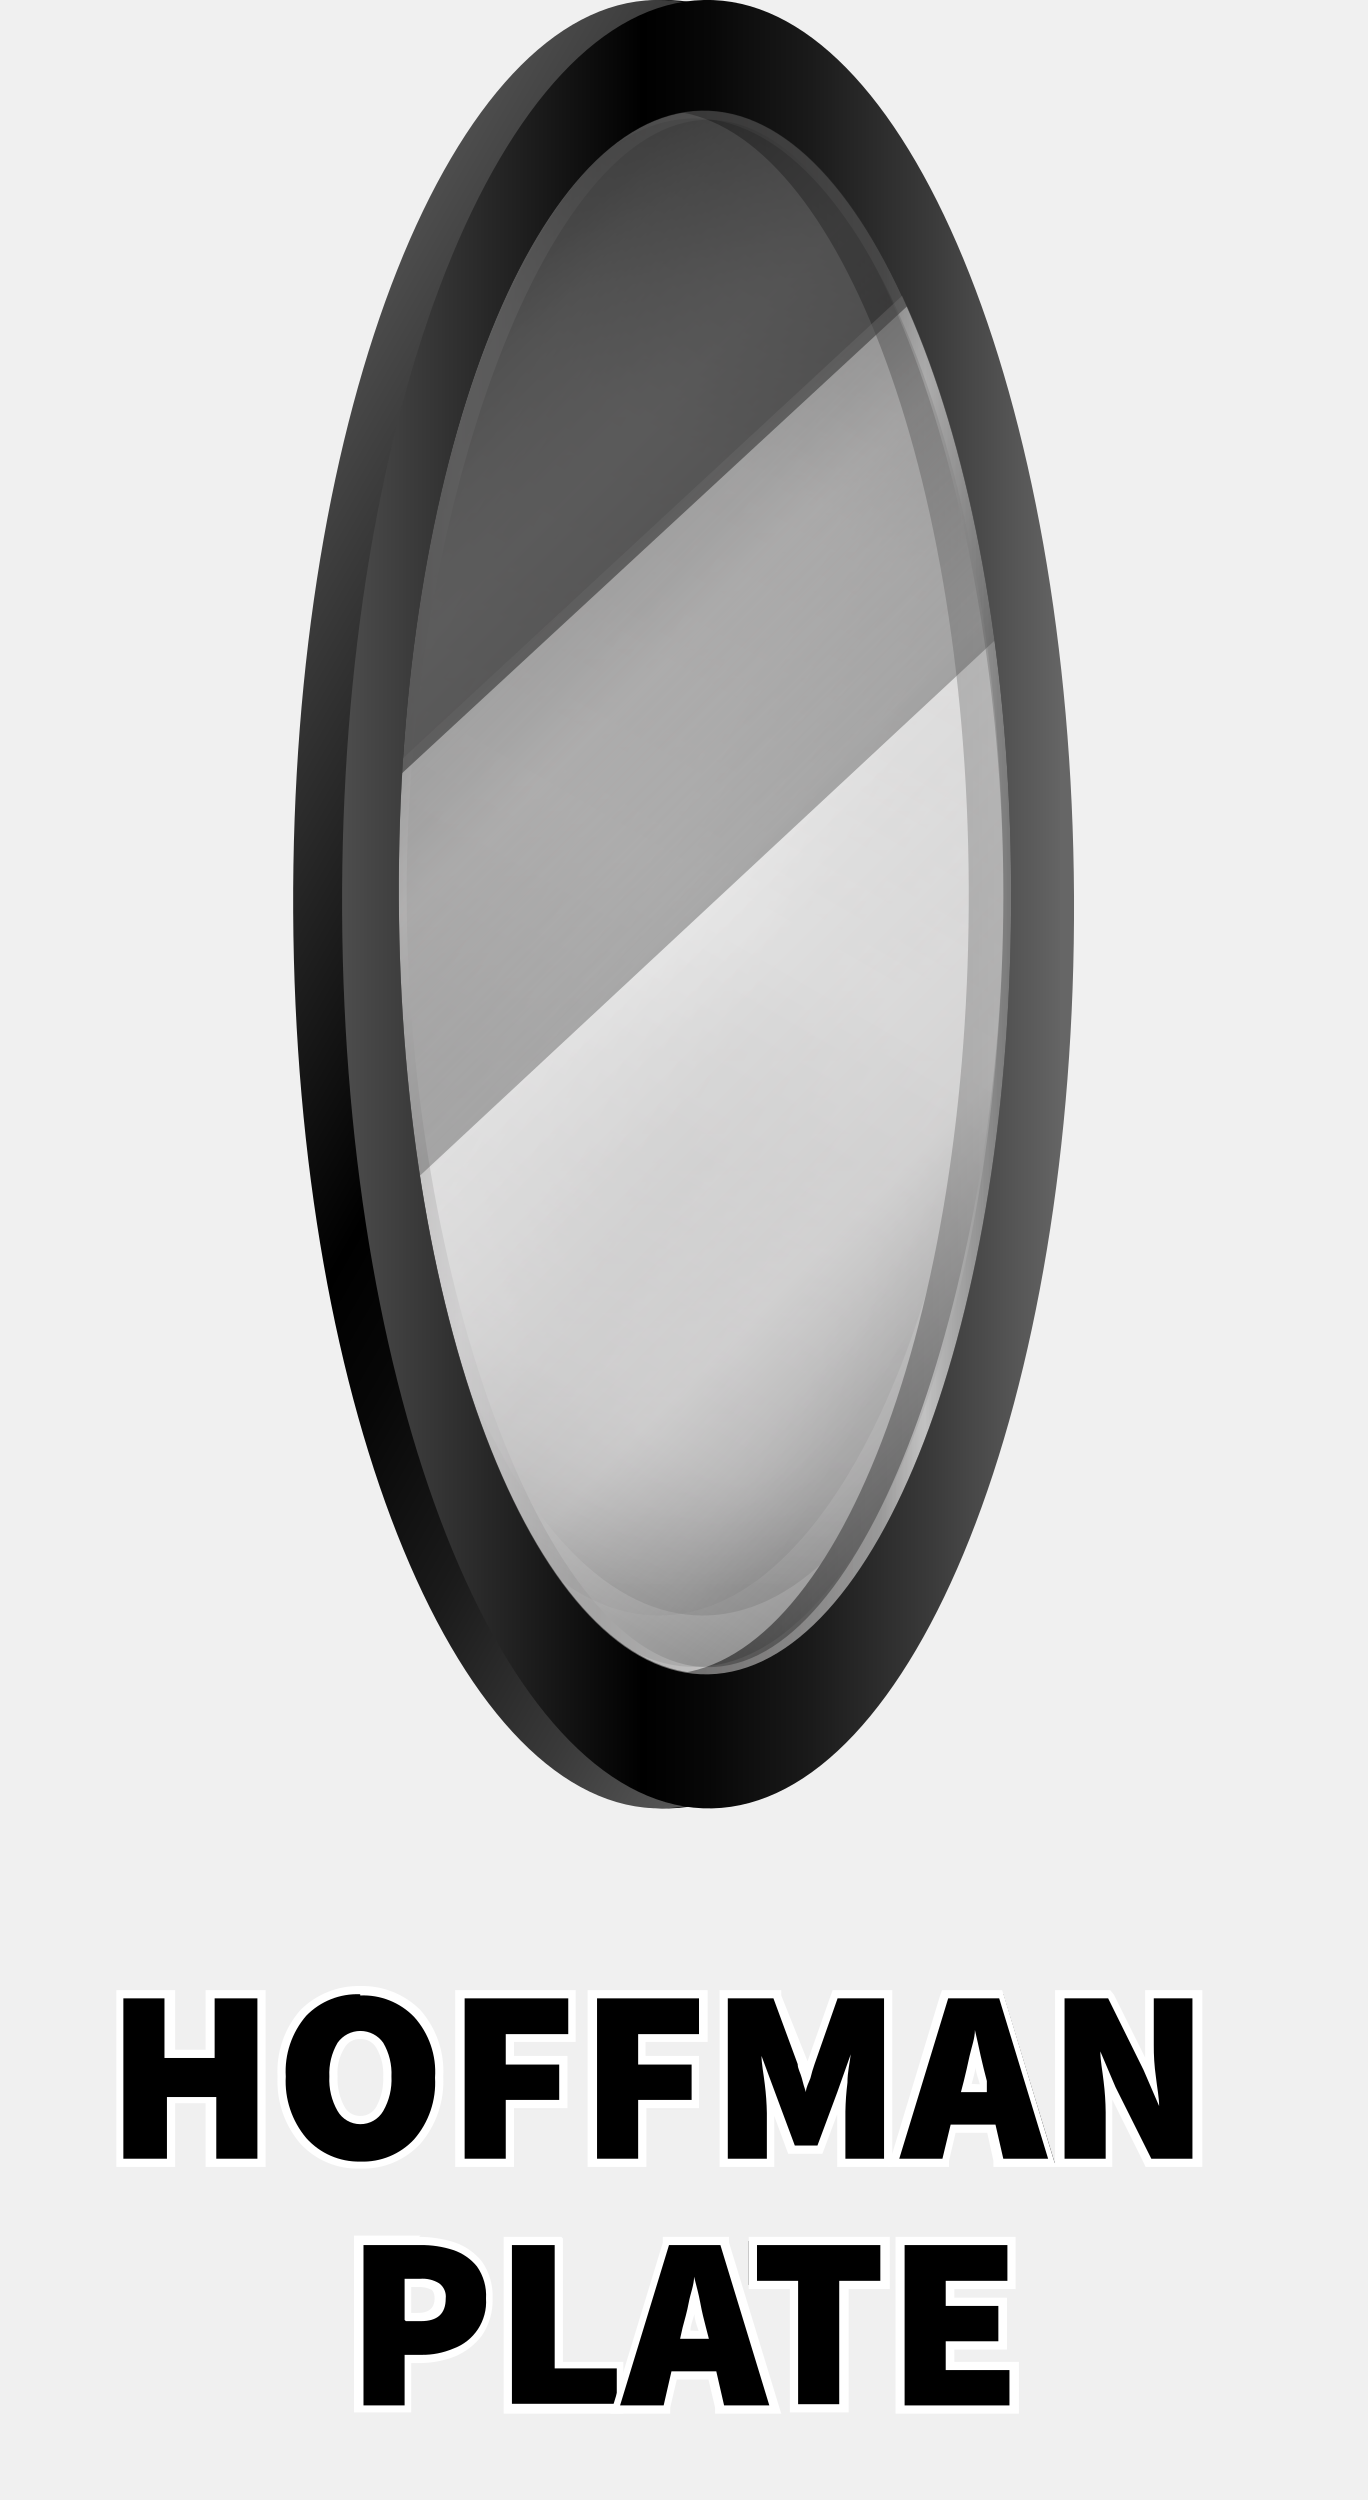
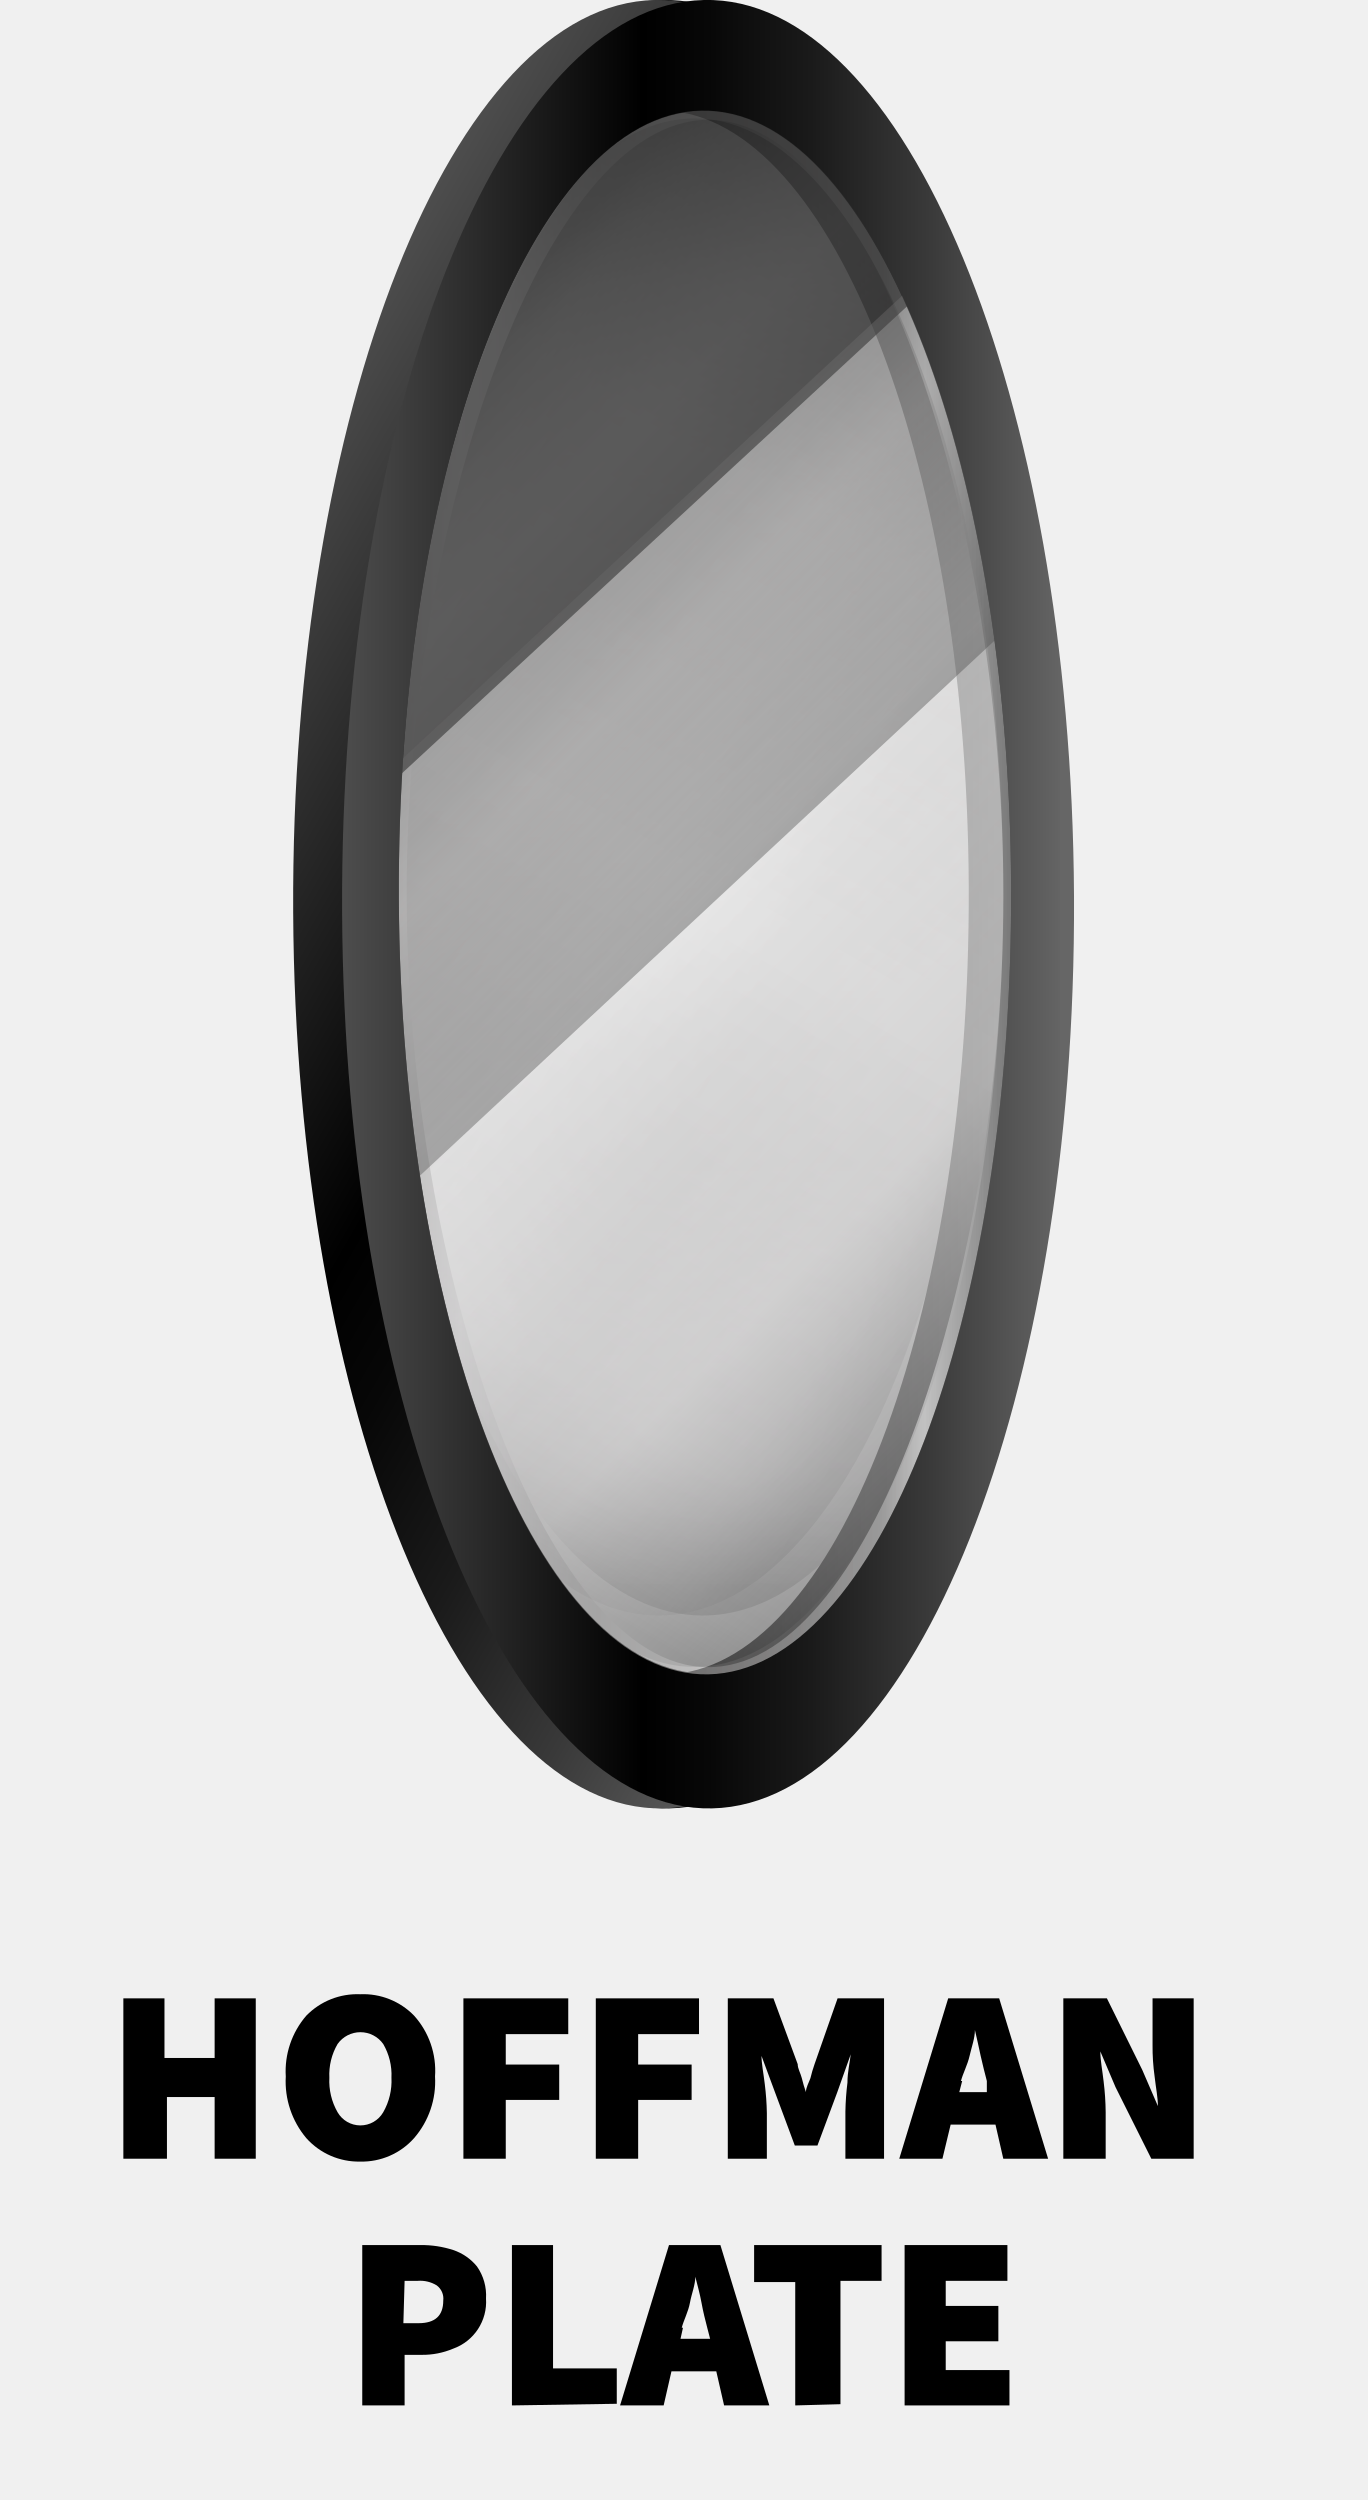
<svg xmlns="http://www.w3.org/2000/svg" xmlns:xlink="http://www.w3.org/1999/xlink" id="Layer_1" data-name="Layer 1" viewBox="0 0 33.26 60.8">
  <defs>
-     <style>.cls-1{fill:#fff;}.cls-2,.cls-9{opacity:0.65;}.cls-3{opacity:0.61;fill:url(#linear-gradient);}.cls-4{opacity:0.51;fill:url(#linear-gradient-2);}.cls-5{fill:url(#linear-gradient-3);}.cls-6,.cls-8{stroke-miterlimit:10;stroke-width:0.38px;}.cls-6{opacity:0.43;fill:url(#linear-gradient-4);stroke:url(#linear-gradient-5);}.cls-7{fill:url(#linear-gradient-6);}.cls-10,.cls-8{opacity:0.42;}.cls-8{fill:url(#linear-gradient-7);stroke:url(#linear-gradient-8);}.cls-9{fill:url(#linear-gradient-9);}.cls-10{fill:url(#linear-gradient-10);}.cls-11{fill:url(#linear-gradient-11);}</style>
+     <style>.cls-1,.cls-8{opacity:0.65;}.cls-2{opacity:0.61;fill:url(#linear-gradient);}.cls-3{opacity:0.51;fill:url(#linear-gradient-2);}.cls-4{fill:url(#linear-gradient-3);}.cls-5,.cls-7{stroke-miterlimit:10;stroke-width:0.38px;}.cls-5{opacity:0.43;fill:url(#linear-gradient-4);stroke:url(#linear-gradient-5);}.cls-6{fill:url(#linear-gradient-6);}.cls-7,.cls-9{opacity:0.42;}.cls-7{fill:url(#linear-gradient-7);stroke:url(#linear-gradient-8);}.cls-8{fill:url(#linear-gradient-9);}.cls-9{fill:url(#linear-gradient-10);}.cls-10{fill:url(#linear-gradient-11);}</style>
    <linearGradient id="linear-gradient" x1="26.23" y1="26.16" x2="5.81" y2="14.37" gradientUnits="userSpaceOnUse">
      <stop offset="0.02" stop-color="#666" />
      <stop offset="0.02" stop-color="#6e6e6e" />
      <stop offset="0.05" stop-color="#999899" />
      <stop offset="0.07" stop-color="#b8b7b8" />
      <stop offset="0.09" stop-color="#cbcacb" />
      <stop offset="0.11" stop-color="#d2d1d2" />
      <stop offset="0.18" stop-color="#c5c4c5" />
      <stop offset="0.29" stop-color="#979696" />
      <stop offset="0.33" stop-color="#919090" />
      <stop offset="0.5" stop-color="#f2f2f2" />
      <stop offset="0.78" stop-color="#c9c8c8" />
      <stop offset="0.85" stop-color="#fff" />
      <stop offset="1" stop-color="#4d4d4d" />
    </linearGradient>
    <linearGradient id="linear-gradient-2" x1="17.09" y1="39.28" x2="17.09" y2="1.25" gradientUnits="userSpaceOnUse">
      <stop offset="0.02" stop-color="#666" />
      <stop offset="0.02" stop-color="#6e6e6e" />
      <stop offset="0.05" stop-color="#999899" />
      <stop offset="0.07" stop-color="#b8b7b8" />
      <stop offset="0.09" stop-color="#cbcacb" />
      <stop offset="0.11" stop-color="#d2d1d2" />
      <stop offset="0.18" stop-color="#c5c4c5" />
      <stop offset="0.29" stop-color="#979696" />
      <stop offset="0.36" stop-color="#919090" />
      <stop offset="0.59" stop-color="#c9c8c8" />
      <stop offset="0.85" stop-color="#f2f2f2" />
      <stop offset="1" stop-color="#4d4d4d" />
    </linearGradient>
    <linearGradient id="linear-gradient-3" x1="25.1" y1="21.99" x2="7.29" y2="21.99" gradientUnits="userSpaceOnUse">
      <stop offset="0.02" stop-color="#666" />
      <stop offset="0.02" stop-color="#646464" />
      <stop offset="0.2" stop-color="#393939" />
      <stop offset="0.36" stop-color="#1a1a1a" />
      <stop offset="0.5" stop-color="#070707" />
      <stop offset="0.59" />
      <stop offset="1" stop-color="#4d4d4d" />
    </linearGradient>
    <linearGradient id="linear-gradient-4" x1="8.43" y1="36.37" x2="25.35" y2="7.06" gradientUnits="userSpaceOnUse">
      <stop offset="0.02" stop-color="#666" />
      <stop offset="0.06" stop-color="#8c8c8c" />
      <stop offset="0.11" stop-color="#abaaab" />
      <stop offset="0.15" stop-color="#bebdbe" />
      <stop offset="0.18" stop-color="#c5c4c5" />
      <stop offset="0.5" stop-color="#f2f2f2" />
      <stop offset="0.78" stop-color="#c9c8c8" />
      <stop offset="1" stop-color="#4d4d4d" />
    </linearGradient>
    <linearGradient id="linear-gradient-5" x1="9" y1="21.71" x2="24.78" y2="21.71" gradientUnits="userSpaceOnUse">
      <stop offset="0" stop-color="#a6a5a5" />
      <stop offset="0.11" stop-color="#d2d1d2" />
      <stop offset="0.18" stop-color="#c5c4c5" />
      <stop offset="0.29" stop-color="#979696" />
      <stop offset="0.33" stop-color="#919090" />
      <stop offset="0.78" stop-color="#c9c8c8" />
      <stop offset="0.85" stop-color="#fff" />
      <stop offset="1" stop-color="#797979" />
    </linearGradient>
    <linearGradient id="linear-gradient-6" x1="27.69" y1="28.74" x2="4.39" y2="15.29" xlink:href="#linear-gradient-3" />
    <linearGradient id="linear-gradient-7" x1="27.38" y1="31.87" x2="7.07" y2="11.56" gradientUnits="userSpaceOnUse">
      <stop offset="0" stop-color="#4d4d4d" />
      <stop offset="0.22" stop-color="#c9c8c8" />
      <stop offset="0.5" stop-color="#f2f2f2" />
      <stop offset="0.67" stop-color="#919090" />
      <stop offset="0.71" stop-color="#979696" />
      <stop offset="0.82" stop-color="#c5c4c5" />
      <stop offset="0.85" stop-color="#bebdbe" />
      <stop offset="0.89" stop-color="#abaaab" />
      <stop offset="0.94" stop-color="#8c8c8c" />
      <stop offset="0.98" stop-color="#666" />
    </linearGradient>
    <linearGradient id="linear-gradient-8" x1="9.51" y1="21.71" x2="24.78" y2="21.71" xlink:href="#linear-gradient-5" />
    <linearGradient id="linear-gradient-9" x1="16.27" y1="13.25" x2="10.5" y2="7.48" gradientUnits="userSpaceOnUse">
      <stop offset="0" stop-color="#1a1a1a" />
      <stop offset="0.98" stop-color="#1a1a1a" />
    </linearGradient>
    <linearGradient id="linear-gradient-10" x1="19.27" y1="20.56" x2="13.46" y2="14.74" gradientUnits="userSpaceOnUse">
      <stop offset="0" stop-color="#4d4d4d" />
      <stop offset="0.67" stop-color="#919090" />
      <stop offset="0.98" stop-color="#666" />
    </linearGradient>
    <linearGradient id="linear-gradient-11" x1="26.13" y1="21.99" x2="8.32" y2="21.99" xlink:href="#linear-gradient-3" />
  </defs>
-   <polygon points="5.12 52.6 5.12 51.05 4.16 51.05 4.16 52.6 2.93 52.6 2.93 48.5 4.16 48.5 4.16 49.95 5.12 49.95 5.12 48.5 6.36 48.5 6.36 52.6 5.12 52.6" />
-   <path class="cls-1" d="M6.26,48.6v3.9h-1V51H4.06V52.5H3V48.6h1v1.45H5.22V48.6h1m.2-.2H5v1.45H4.26V48.4H2.83v4.3H4.26V51.15H5V52.7H6.46V48.4Z" />
-   <path d="M8.76,52.67a1.8,1.8,0,0,1-1.38-.57,2.23,2.23,0,0,1-.53-1.57A2.17,2.17,0,0,1,7.38,49a1.86,1.86,0,0,1,1.38-.55,1.88,1.88,0,0,1,1.39.55,2.17,2.17,0,0,1,.52,1.55,2.22,2.22,0,0,1-.52,1.57A1.81,1.81,0,0,1,8.76,52.67Zm0-3.15a.54.54,0,0,0-.47.25,1.36,1.36,0,0,0-.18.76,1.38,1.38,0,0,0,.19.79.54.54,0,0,0,.93,0,1.4,1.4,0,0,0,.19-.79,1.3,1.3,0,0,0-.19-.76A.53.53,0,0,0,8.76,49.52Z" />
-   <path class="cls-1" d="M8.76,48.53a1.72,1.72,0,0,1,1.31.52,2,2,0,0,1,.51,1.48,2.1,2.1,0,0,1-.51,1.5,1.7,1.7,0,0,1-1.31.54A1.71,1.71,0,0,1,7.45,52a2.14,2.14,0,0,1-.5-1.5,2.07,2.07,0,0,1,.5-1.48,1.73,1.73,0,0,1,1.31-.52m0,3.16a.64.64,0,0,0,.56-.32,1.53,1.53,0,0,0,.2-.84,1.48,1.48,0,0,0-.2-.82.68.68,0,0,0-1.11,0,1.48,1.48,0,0,0-.2.82,1.53,1.53,0,0,0,.2.84.64.64,0,0,0,.55.32m0-3.36a2,2,0,0,0-1.45.58,2.26,2.26,0,0,0-.56,1.62,2.33,2.33,0,0,0,.56,1.64,1.89,1.89,0,0,0,1.45.6,1.9,1.9,0,0,0,1.46-.6,2.33,2.33,0,0,0,.56-1.64,2.26,2.26,0,0,0-.56-1.62,2,2,0,0,0-1.46-.58Zm0,3.16a.43.43,0,0,1-.38-.22,1.4,1.4,0,0,1-.17-.74,1.15,1.15,0,0,1,.17-.7.41.41,0,0,1,.38-.21.43.43,0,0,1,.39.21,1.25,1.25,0,0,1,.17.7,1.42,1.42,0,0,1-.17.74.44.44,0,0,1-.39.22Z" />
-   <polygon points="11.17 52.6 11.17 48.5 13.91 48.5 13.91 49.57 12.4 49.57 12.4 50.11 13.7 50.11 13.7 51.17 12.4 51.17 12.4 52.6 11.17 52.6" />
-   <path class="cls-1" d="M13.82,48.6v.87H12.3v.74h1.3v.86H12.3V52.5h-1V48.6h2.55m.2-.2H11.07v4.3H12.5V51.27h1.3V50H12.5v-.34H14V48.4Z" />
-   <polygon points="14.39 52.6 14.39 48.5 17.13 48.5 17.13 49.57 15.62 49.57 15.62 50.11 16.91 50.11 16.91 51.17 15.62 51.17 15.62 52.6 14.39 52.6" />
-   <path class="cls-1" d="M17,48.6v.87H15.52v.74h1.3v.86h-1.3V52.5h-1V48.6H17m.2-.2H14.29v4.3h1.43V51.27H17V50h-1.3v-.34h1.51V48.4Z" />
-   <path d="M20.46,52.6V51.35a5.06,5.06,0,0,1,0-.63l-.06.21-.51,1.35h-.69l-.5-1.35,0-.12q0,.3,0,.54V52.6H17.6V48.5h1.28l.61,1.66c0,.12.07.23.1.35l0,.07,0-.07c0-.12.07-.23.1-.34l.59-1.67h1.27v4.1Z" />
-   <path class="cls-1" d="M21.5,48.6v3.9h-.94V51.35a6.55,6.55,0,0,1,.05-.7c0-.26.06-.5.08-.69h0l-.33.93-.48,1.29h-.55l-.48-1.29L18.52,50h0c0,.19.05.43.08.69a6.55,6.55,0,0,1,.05.7V52.5H17.7V48.6h1.11l.59,1.6c0,.11.07.22.1.34s.06.23.1.34h0c0-.11.07-.23.11-.34a3.37,3.37,0,0,1,.1-.34l.56-1.6H21.5m.2-.2H20.25l-.05.14-.56,1.59,0,.08,0-.08L19,48.53,19,48.4H17.5v4.3h1.33V51.46l.29.79.05.13H20l.05-.13.31-.83V52.7H21.7V48.4Z" />
-   <path d="M24.32,52.6l-.19-.83H23.2l-.2.83H21.73L23,48.5h1.4l1.25,4.1Zm-.43-1.82,0-.15c-.05-.18-.1-.39-.15-.61a2,2,0,0,0-.05-.24l-.05.24c-.05.22-.1.43-.15.61l0,.15Z" />
-   <path class="cls-1" d="M24.3,48.6l1.19,3.9H24.4l-.19-.83H23.12l-.2.83H21.87l1.19-3.9H24.3m-1,2.28H24L24,50.61c-.05-.19-.1-.39-.15-.61s-.09-.43-.14-.63h0c0,.2-.08.41-.13.63s-.09.42-.14.61l-.07.27m1.15-2.48H22.91l-.05.14-1.18,3.9-.08.26h1.48l0-.15.16-.68h.77l.15.68,0,.15h1.52l-.08-.26-1.18-3.9-.05-.14Zm-.89,2.28v0a3.89,3.89,0,0,0,.1-.4c0,.14.07.28.1.41v0Z" />
-   <path d="M27.91,52.6,27,50.8l-.14-.32s0,.08,0,.13a6.76,6.76,0,0,1,.05.76V52.6H25.76V48.5H27l.89,1.8.14.32v-.11a5.45,5.45,0,0,1-.05-.78V48.5h1.18v4.1Z" />
-   <path class="cls-1" d="M29,48.6v3.9H28l-.87-1.74-.37-.87h0c0,.22.05.46.08.73a6.59,6.59,0,0,1,.05.75V52.5h-1V48.6h1.06l.86,1.74.38.88h0c0-.21-.05-.45-.08-.72a5.23,5.23,0,0,1-.05-.77V48.6h1m.2-.2H27.85v1.33c0,.1,0,.2,0,.31l-.76-1.53L27,48.4H25.66v4.3h1.39V51.37c0-.1,0-.2,0-.31l.76,1.53.05.11h1.38V48.4Z" />
-   <path d="M8.71,58.6V54.5h1.52a2.39,2.39,0,0,1,.82.13,1.28,1.28,0,0,1,.63.43,1.35,1.35,0,0,1,.24.84,1.39,1.39,0,0,1-.24.84,1.49,1.49,0,0,1-.62.48,2.15,2.15,0,0,1-.8.15H9.94V58.6Zm1.5-2.25c.35,0,.5-.14.5-.45a.32.32,0,0,0-.12-.29.74.74,0,0,0-.4-.09H9.94v.83Z" />
-   <path class="cls-1" d="M10.23,54.6a2.47,2.47,0,0,1,.79.12,1.26,1.26,0,0,1,.58.4,1.23,1.23,0,0,1,.22.78,1.21,1.21,0,0,1-.8,1.22,1.91,1.91,0,0,1-.76.15H9.84V58.5h-1V54.6h1.42m-.39,1.85h.37c.4,0,.6-.18.6-.55a.4.4,0,0,0-.16-.37.77.77,0,0,0-.46-.11H9.84v1m.39-2.05H8.61v4.3H10V57.47h.22a2.37,2.37,0,0,0,.84-.16,1.59,1.59,0,0,0,.66-.51,1.52,1.52,0,0,0,.26-.9,1.46,1.46,0,0,0-.26-.9,1.44,1.44,0,0,0-.68-.47,2.86,2.86,0,0,0-.85-.13ZM10,55.62h.15a.68.68,0,0,1,.35.07s.07.05.07.21-.07.35-.4.35H10v-.63Z" />
-   <polygon points="12.35 58.6 12.35 54.5 13.59 54.5 13.59 57.54 15.06 57.54 15.06 58.6 12.35 58.6" />
-   <path class="cls-1" d="M13.49,54.6v3H15v.86H12.45V54.6h1m.2-.2H12.25v4.3h2.91V57.44H13.69v-3Z" />
-   <path d="M17.53,58.6l-.19-.83h-.93l-.19.83H15l1.25-4.1h1.39l1.25,4.1Zm-.42-1.82,0-.15L16.93,56l-.06-.24-.05.24c0,.22-.09.43-.14.61l0,.15Z" />
-   <path class="cls-1" d="M17.52,54.6l1.19,3.9h-1.1l-.19-.83H16.33l-.19.83H15.08l1.19-3.9h1.25m-1,2.28h.72l-.07-.27c-.05-.19-.1-.39-.14-.61s-.1-.43-.15-.63h0c0,.2-.09.41-.13.63s-.1.42-.15.61l-.06.27m1.15-2.48H16.12l0,.14-1.19,3.9-.08.26H16.3l0-.15.16-.68h.77l.16.68,0,.15H19l-.08-.26-1.19-3.9,0-.14Zm-.9,2.28v0c0-.12.06-.26.1-.4,0,.14.06.28.1.41v0Z" />
-   <polygon points="19.24 58.6 19.24 55.57 18.21 55.57 18.21 54.5 21.5 54.5 21.5 55.57 20.47 55.57 20.47 58.6 19.24 58.6" />
-   <path class="cls-1" d="M21.41,54.6v.87h-1v3h-1v-3h-1V54.6h3.1m.2-.2h-3.5v1.27h1v3h1.43v-3h1V54.4Z" />
-   <polygon points="21.88 58.6 21.88 54.5 24.6 54.5 24.6 55.57 23.11 55.57 23.11 55.98 24.39 55.98 24.39 57.04 23.11 57.04 23.11 57.54 24.66 57.54 24.66 58.6 21.88 58.6" />
-   <path class="cls-1" d="M24.5,54.6v.87H23v.61h1.28v.86H23v.7h1.55v.86H22V54.6H24.5m.2-.2H21.78v4.3h3V57.44H23.21v-.3h1.28V55.88H23.21v-.21H24.7V54.4Z" />
-   <g class="cls-2">
-     <ellipse class="cls-3" cx="16.02" cy="20.27" rx="8.04" ry="19.02" />
-     <ellipse class="cls-4" cx="17.09" cy="20.27" rx="8.04" ry="19.02" />
+   <path d="M3,52.5V48.6h1v1.45H5.22V48.6h1v3.9h-1V51H4.06V52.5Z" />
+   <path d="M8.76,52.57A1.71,1.71,0,0,1,7.45,52a2.14,2.14,0,0,1-.5-1.5,2.07,2.07,0,0,1,.5-1.48,1.73,1.73,0,0,1,1.31-.52,1.72,1.72,0,0,1,1.31.52,2,2,0,0,1,.51,1.48,2.1,2.1,0,0,1-.51,1.5A1.7,1.7,0,0,1,8.76,52.57Zm0-.88a.64.64,0,0,0,.56-.32,1.53,1.53,0,0,0,.2-.84,1.48,1.48,0,0,0-.2-.82.68.68,0,0,0-1.11,0,1.48,1.48,0,0,0-.2.82,1.53,1.53,0,0,0,.2.84A.64.64,0,0,0,8.76,51.69Z" />
+   <path d="M11.27,52.5V48.6h2.55v.87H12.3v.74h1.3v.86H12.3V52.5Z" />
+   <path d="M14.49,52.5V48.6H17v.87H15.52v.74h1.3v.86h-1.3V52.5Z" />
+   <path d="M17.7,52.5V48.6h1.11l.59,1.6c0,.11.07.22.1.34s.06.23.1.34h0c0-.11.07-.23.11-.34a3.37,3.37,0,0,1,.1-.34l.56-1.6H21.5v3.9h-.94V51.35a6.55,6.55,0,0,1,.05-.7c0-.26.06-.5.08-.69h0l-.33.93-.48,1.29h-.55l-.48-1.29L18.52,50h0c0,.19.05.43.08.69a6.55,6.55,0,0,1,.05.7V52.5Z" />
+   <path d="M24.4,52.5l-.19-.83H23.12l-.2.83H21.87l1.19-3.9H24.3l1.19,3.9Zm-1-1.89-.07.27H24L24,50.61c-.05-.19-.1-.39-.15-.61s-.09-.43-.14-.63h0c0,.2-.08.41-.13.63S23.42,50.42,23.37,50.61Z" />
+   <path d="M25.86,52.5V48.6h1.06l.86,1.74.38.88h0c0-.21-.05-.45-.08-.72a5.23,5.23,0,0,1-.05-.77V48.6h1v3.9H28l-.87-1.74-.37-.87h0c0,.22.05.46.08.73a6.59,6.59,0,0,1,.05.75V52.5Z" />
+   <path d="M8.81,58.5V54.6h1.42a2.47,2.47,0,0,1,.79.12,1.26,1.26,0,0,1,.58.4,1.23,1.23,0,0,1,.22.78,1.21,1.21,0,0,1-.8,1.22,1.91,1.91,0,0,1-.76.15H9.84V58.5Zm1-2h.37c.4,0,.6-.18.6-.55a.4.4,0,0,0-.16-.37.77.77,0,0,0-.46-.11H9.84Z" />
+   <path d="M12.45,58.5V54.6h1v3H15v.86Z" />
+   <path d="M17.61,58.5l-.19-.83H16.33l-.19.83H15.08l1.19-3.9h1.25l1.19,3.9Zm-1-1.89-.06.27h.72l-.07-.27c-.05-.19-.1-.39-.14-.61s-.1-.43-.15-.63h0c0,.2-.09.41-.13.63S16.63,56.42,16.58,56.61Z" />
+   <path d="M19.34,58.5v-3h-1V54.6h3.1v.87h-1v3Z" />
+   <path d="M22,58.5V54.6H24.5v.87H23v.61h1.28v.86H23v.7h1.55v.86Z" />
+   <g class="cls-1">
+     <ellipse class="cls-2" cx="16.02" cy="20.27" rx="8.04" ry="19.02" />
+     <ellipse class="cls-3" cx="17.09" cy="20.27" rx="8.04" ry="19.02" />
  </g>
-   <path class="cls-5" d="M16.09,0c-4.92.11-8.86,10-8.8,22.19s4.1,21.9,9,21.79,8.86-10,8.8-22.18S21-.11,16.09,0Zm.12,40.72c-4.11.09-7.49-8.35-7.54-18.85S11.91,2.78,16,2.69,23.51,11,23.56,21.54,20.32,40.63,16.21,40.72Z" />
-   <ellipse class="cls-6" cx="16.89" cy="21.71" rx="7.7" ry="19.02" />
-   <path class="cls-7" d="M15.93,0c-4.92.1-8.86,10-8.8,22.18s4.09,21.9,9,21.8a4,4,0,0,0,1.13-.2c4.38-1.46,7.73-10.78,7.67-22C24.88,9.68,20.85-.08,15.93,0Zm1.31,40.7c-4.12.09-7.49-8.35-7.54-18.85S12.94,2.79,17.05,2.7s7.49,8.35,7.54,18.85S21.35,40.64,17.24,40.73Z" />
-   <path class="cls-8" d="M24.59,22.26c-.1,8.49-3.06,18.21-7.19,18.47-4.29.28-7.7-9.81-7.7-19s3.41-19.28,7.7-19S24.7,13.32,24.59,22.26Z" />
-   <path class="cls-9" d="M22.34,7.19c-1.31-2.86-3-4.78-5-4.89-4.32-.25-7.81,8.5-8.26,17.15Z" />
-   <path class="cls-10" d="M22.6,6.58,9.13,19.06c0,.4,0,.79,0,1.18a37.89,37.89,0,0,0,1,8.43L24.81,15A33.14,33.14,0,0,0,22.6,6.58Z" />
-   <path class="cls-11" d="M17.12,0C12.2.11,8.26,10,8.32,22.19s4.09,21.9,9,21.79,8.86-10,8.8-22.18S22-.11,17.12,0Zm.11,40.72c-4.11.09-7.48-8.35-7.53-18.85S12.94,2.78,17.05,2.69,24.54,11,24.59,21.54,21.35,40.63,17.23,40.72Z" />
+   <path class="cls-4" d="M16.09,0c-4.92.11-8.86,10-8.8,22.19s4.1,21.9,9,21.79,8.86-10,8.8-22.18S21-.11,16.09,0Zm.12,40.72c-4.11.09-7.49-8.35-7.54-18.85S11.91,2.78,16,2.69,23.51,11,23.56,21.54,20.32,40.63,16.21,40.72Z" />
+   <ellipse class="cls-5" cx="16.89" cy="21.71" rx="7.7" ry="19.02" />
+   <path class="cls-6" d="M15.93,0c-4.92.1-8.86,10-8.8,22.18s4.09,21.9,9,21.8a4,4,0,0,0,1.13-.2c4.38-1.46,7.73-10.78,7.67-22C24.88,9.68,20.85-.08,15.93,0Zm1.31,40.7c-4.12.09-7.49-8.35-7.54-18.85S12.94,2.79,17.05,2.7s7.49,8.35,7.54,18.85S21.35,40.64,17.24,40.73Z" />
+   <path class="cls-7" d="M24.59,22.26c-.1,8.49-3.06,18.21-7.19,18.47-4.29.28-7.7-9.81-7.7-19s3.41-19.28,7.7-19S24.7,13.32,24.59,22.26Z" />
+   <path class="cls-8" d="M22.34,7.19c-1.31-2.86-3-4.78-5-4.89-4.32-.25-7.81,8.5-8.26,17.15Z" />
+   <path class="cls-9" d="M22.6,6.58,9.13,19.06c0,.4,0,.79,0,1.18a37.89,37.89,0,0,0,1,8.43L24.81,15A33.14,33.14,0,0,0,22.6,6.58Z" />
+   <path class="cls-10" d="M17.12,0C12.2.11,8.26,10,8.32,22.19s4.09,21.9,9,21.79,8.86-10,8.8-22.18S22-.11,17.12,0Zm.11,40.72c-4.11.09-7.48-8.35-7.53-18.85S12.94,2.78,17.05,2.69,24.54,11,24.59,21.54,21.35,40.63,17.23,40.72Z" />
</svg>
